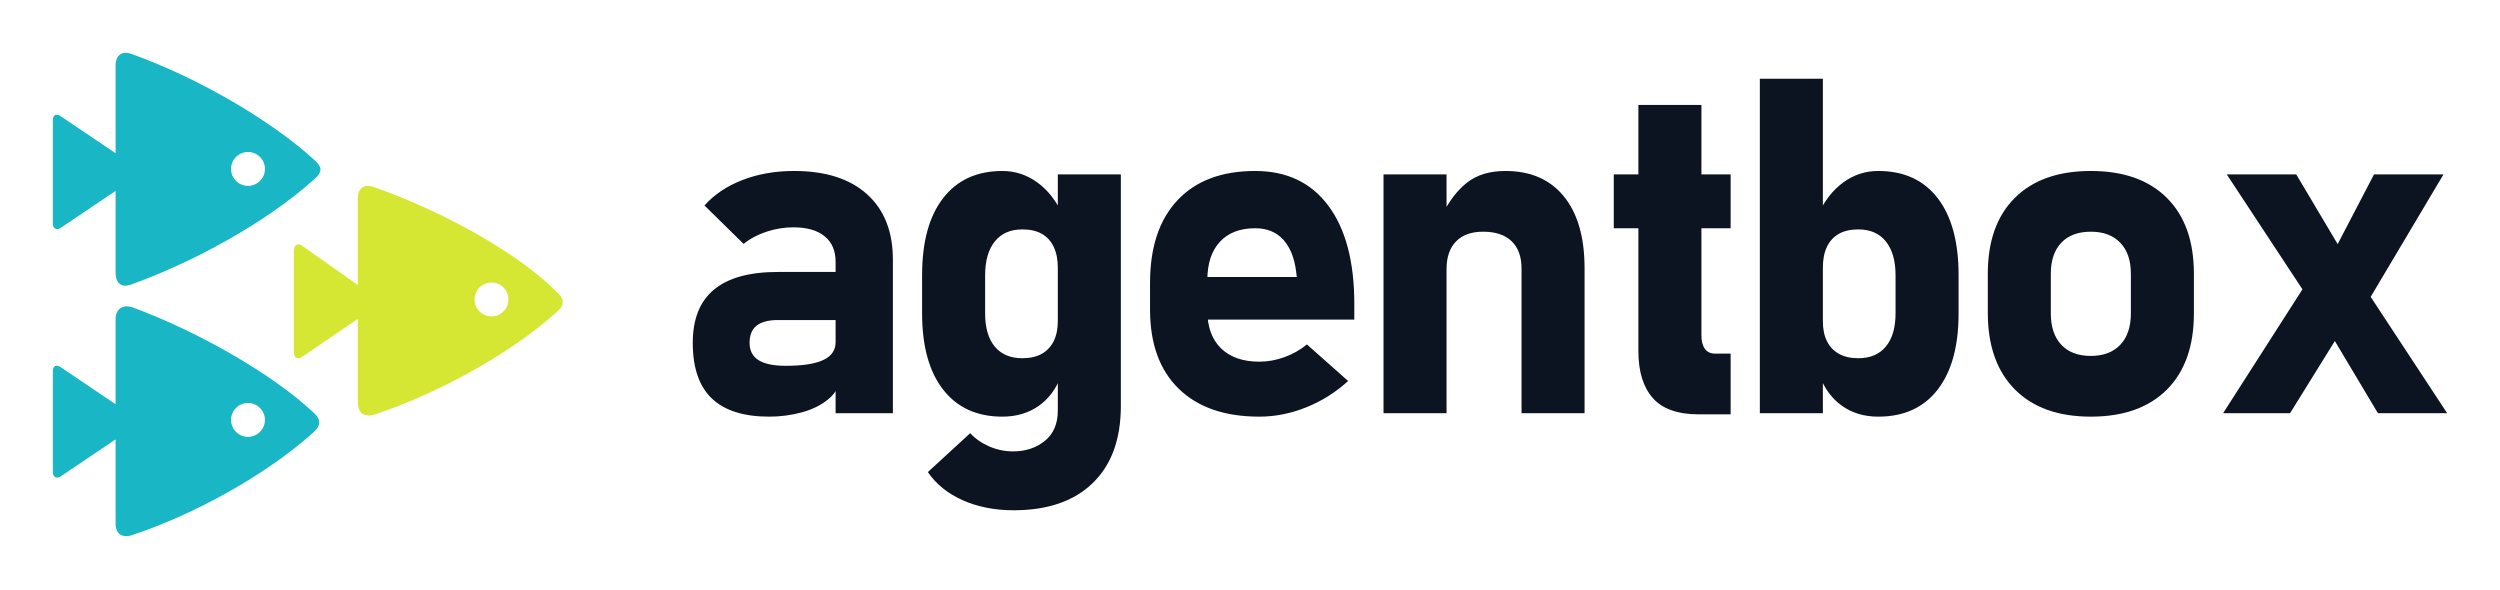
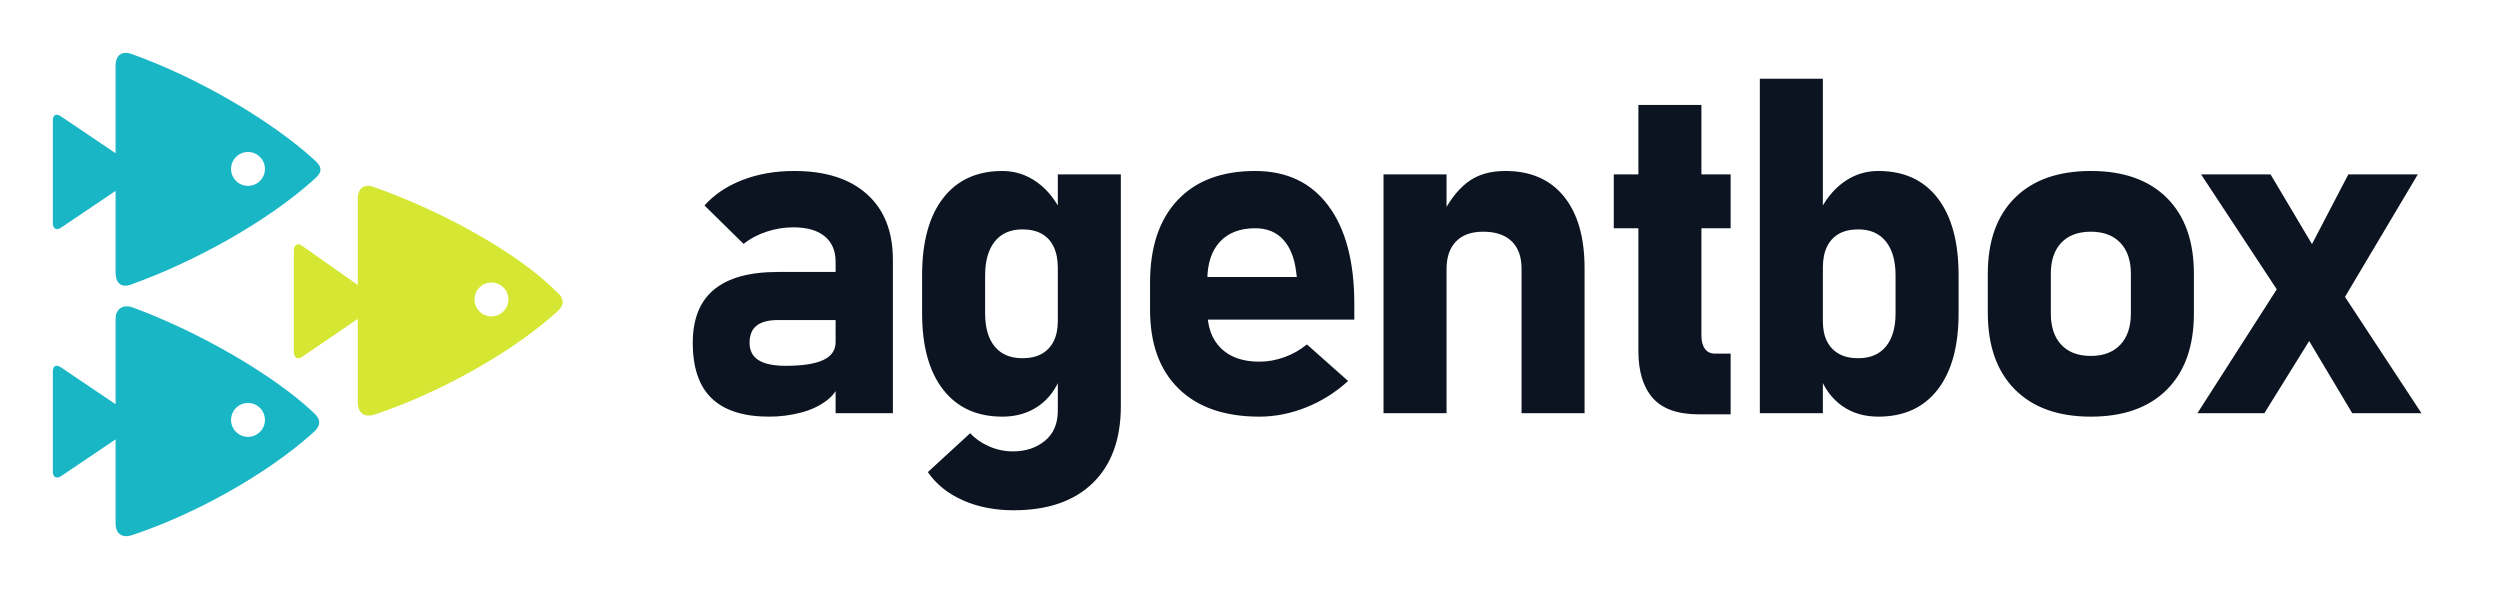
<svg xmlns="http://www.w3.org/2000/svg" viewBox="0 0 567.74 133.76">
  <g transform="translate(7.43998 7.43885) scale(0.2850013)">
    <path fill="#19b6c5" fill-rule="evenodd" d="     M 66,26     C 66,18 71,14 79,17     C 132,36 190,70 224,101     C 231,107 231,111 224,117     C 185,152 127,183 80,200     C 71,204 66,200 66,191     L 66,126 L 23,155     C 19,158 16,156 16,152     L 16,70     C 16,65 19,64 23,67     L 66,96 Z     M 158,108.5 A 13.5,13.5 0 1 0 185,108.5 A 13.5,13.5 0 1 0 158,108.5 Z" />
    <path fill="#19b6c5" fill-rule="evenodd" d="     M 66,228     C 66,220 72,216 80,219     C 134,239 192,273 223,302     C 230,308 230,313 223,319     C 185,353 128,384 80,400     C 72,403 66,400 66,391     L 66,324 L 23,353     C 19,356 16,354 16,350     L 16,270     C 16,265 19,264 23,267     L 66,296 Z     M 158,308.5 A 13.5,13.5 0 1 0 185,308.5 A 13.5,13.5 0 1 0 158,308.5 Z" />
    <path fill="#d5e732" fill-rule="evenodd" d="     M 259,132     C 259,124 264,120 272,123     C 326,142 386,175 417,206     C 424,212 424,217 417,223     C 379,257 321,288 273,304     C 264,307 259,303 259,294     L 259,228 L 215,258     C 211,261 208,259 208,254     L 208,174     C 208,169 211,167 215,170     L 259,201 Z     M 352,212.5 A 13.5,13.5 0 1 0 379,212.5 A 13.5,13.5 0 1 0 352,212.5 Z" />
  </g>
  <g transform="translate(-92.67702 -43.12)">
-     <path fill="#0b1420" fill-rule="nonzero" d="M282.44,136.955 L282.44,102.582 C282.44,100.075 281.613,98.142 279.959,96.784 C278.305,95.425 275.928,94.746 272.828,94.746 C270.808,94.746 268.806,95.068 266.821,95.713 C264.836,96.357 263.077,97.289 261.545,98.507 L252.664,89.784 C254.858,87.311 257.723,85.387 261.257,84.011 C264.792,82.636 268.719,81.948 273.037,81.948 C280.142,81.948 285.653,83.706 289.571,87.224 C293.489,90.741 295.448,95.704 295.448,102.112 L295.448,136.955 Z M267.343,137.739 C261.562,137.739 257.226,136.363 254.336,133.612 C251.445,130.861 250,126.647 250,120.97 C250,115.572 251.611,111.541 254.832,108.877 C258.054,106.213 262.886,104.881 269.328,104.881 L282.91,104.881 L283.642,115.799 L269.381,115.799 C267.221,115.799 265.602,116.216 264.522,117.052 C263.443,117.888 262.903,119.194 262.903,120.97 C262.903,122.746 263.582,124.061 264.94,124.914 C266.299,125.767 268.353,126.194 271.105,126.194 C274.901,126.194 277.739,125.759 279.619,124.888 C281.5,124.017 282.44,122.659 282.44,120.813 L283.537,128.702 C283.328,130.756 282.406,132.454 280.769,133.795 C279.132,135.136 277.121,136.128 274.735,136.772 C272.35,137.417 269.886,137.739 267.343,137.739 Z M322.872,159 C318.588,159 314.74,158.243 311.327,156.728 C307.914,155.213 305.267,153.08 303.387,150.328 L303.387,150.328 L312.999,141.5 L312.999,141.5 C314.218,142.789 315.68,143.799 317.387,144.53 C319.093,145.261 320.869,145.627 322.715,145.627 C325.606,145.627 328.026,144.826 329.976,143.224 C331.927,141.622 332.902,139.341 332.902,136.381 L332.902,82.731 L347.215,82.731 L347.215,135.336 C347.215,142.858 345.091,148.683 340.842,152.81 C336.593,156.937 330.603,159 322.872,159 Z M320.312,137.739 C314.531,137.739 310.047,135.693 306.861,131.601 C303.674,127.509 302.081,121.736 302.081,114.284 L302.081,105.612 C302.081,98.055 303.674,92.221 306.861,88.112 C310.047,84.002 314.531,81.948 320.312,81.948 C323.203,81.948 325.841,82.81 328.226,84.534 C330.612,86.257 332.536,88.704 333.999,91.873 L332.902,103.888 C332.902,102.042 332.588,100.466 331.961,99.16 C331.335,97.854 330.429,96.871 329.245,96.209 C328.061,95.547 326.598,95.216 324.857,95.216 C322.141,95.216 320.051,96.131 318.588,97.959 C317.126,99.787 316.394,102.356 316.394,105.664 L316.394,114.284 C316.394,117.557 317.126,120.073 318.588,121.832 C320.051,123.591 322.141,124.47 324.857,124.47 C326.598,124.47 328.061,124.139 329.245,123.478 C330.429,122.816 331.335,121.858 331.961,120.605 C332.588,119.351 332.902,117.836 332.902,116.06 L333.633,128.44 C332.554,131.401 330.856,133.69 328.54,135.31 C326.224,136.929 323.481,137.739 320.312,137.739 Z M378.662,137.739 C370.791,137.739 364.688,135.623 360.352,131.392 C356.016,127.16 353.848,121.179 353.848,113.448 L353.848,107.336 C353.848,99.256 355.929,93.005 360.091,88.582 C364.252,84.159 370.129,81.948 377.721,81.948 C384.896,81.948 390.442,84.586 394.359,89.862 C398.277,95.138 400.236,102.565 400.236,112.142 L400.236,115.694 L363.147,115.694 L363.147,106.03 L387.177,106.03 L387.02,104.776 C386.637,101.677 385.662,99.265 384.095,97.541 C382.527,95.817 380.403,94.955 377.721,94.955 C374.274,94.955 371.601,95.983 369.703,98.037 C367.805,100.092 366.856,103 366.856,106.761 L366.856,113.657 C366.856,117.348 367.892,120.204 369.964,122.224 C372.036,124.244 374.935,125.254 378.662,125.254 C380.577,125.254 382.475,124.914 384.356,124.235 C386.236,123.556 387.943,122.59 389.475,121.336 L389.475,121.336 L398.826,129.642 L398.826,129.642 C396.005,132.219 392.836,134.213 389.318,135.623 C385.801,137.034 382.249,137.739 378.662,137.739 Z M406.869,136.955 L406.869,82.731 L421.183,82.731 L421.183,136.955 Z M438.213,136.955 L438.213,104.097 C438.213,101.415 437.464,99.352 435.966,97.907 C434.469,96.461 432.31,95.739 429.489,95.739 C426.807,95.739 424.752,96.479 423.325,97.959 C421.897,99.439 421.183,101.52 421.183,104.202 L420.086,92.187 C421.653,88.913 423.56,86.388 425.806,84.612 C428.052,82.836 430.969,81.948 434.556,81.948 C440.267,81.948 444.69,83.872 447.825,87.72 C450.959,91.568 452.526,97.01 452.526,104.045 L452.526,136.955 Z M478.488,137.216 C473.682,137.216 470.19,135.98 468.014,133.508 C465.837,131.035 464.749,127.483 464.749,122.851 L464.749,66.955 L479.062,66.955 L479.062,119.299 C479.062,120.587 479.323,121.597 479.846,122.328 C480.368,123.06 481.134,123.425 482.144,123.425 L485.697,123.425 L485.697,137.216 Z M459.159,94.955 L459.159,82.731 L485.697,82.731 L485.697,94.955 Z M519.233,137.739 C516.063,137.739 513.33,136.929 511.031,135.31 C508.733,133.69 507.026,131.401 505.912,128.44 L506.643,116.06 C506.643,117.871 506.956,119.394 507.583,120.631 C508.21,121.867 509.116,122.816 510.3,123.478 C511.484,124.139 512.947,124.47 514.688,124.47 C517.404,124.47 519.494,123.582 520.956,121.806 C522.419,120.03 523.151,117.522 523.151,114.284 L523.151,105.664 C523.151,102.356 522.419,99.787 520.956,97.959 C519.494,96.131 517.404,95.216 514.688,95.216 C512.947,95.216 511.484,95.547 510.3,96.209 C509.116,96.871 508.21,97.846 507.583,99.134 C506.956,100.423 506.643,102.008 506.643,103.888 L505.546,91.873 C507.009,88.704 508.924,86.257 511.292,84.534 C513.66,82.81 516.307,81.948 519.233,81.948 C525.048,81.948 529.541,84.002 532.71,88.112 C535.879,92.221 537.464,98.055 537.464,105.612 L537.464,114.284 C537.464,121.736 535.879,127.509 532.71,131.601 C529.541,135.693 525.048,137.739 519.233,137.739 Z M492.33,136.955 L492.33,61 L506.643,61 L506.643,136.955 Z M567.5,137.739 C560.082,137.739 554.327,135.675 550.235,131.549 C546.143,127.422 544.097,121.614 544.097,114.127 L544.097,105.299 C544.097,97.881 546.143,92.134 550.235,88.06 C554.327,83.985 560.082,81.948 567.5,81.948 C574.918,81.948 580.673,83.985 584.765,88.06 C588.857,92.134 590.903,97.881 590.903,105.299 L590.903,114.284 C590.903,121.736 588.857,127.509 584.765,131.601 C580.673,135.693 574.918,137.739 567.5,137.739 Z M567.5,123.948 C570.356,123.948 572.585,123.103 574.187,121.414 C575.789,119.725 576.59,117.348 576.59,114.284 L576.59,105.299 C576.59,102.269 575.789,99.918 574.187,98.246 C572.585,96.575 570.356,95.739 567.5,95.739 C564.609,95.739 562.372,96.575 560.787,98.246 C559.203,99.918 558.41,102.269 558.41,105.299 L558.41,114.284 C558.41,117.348 559.203,119.725 560.787,121.414 C562.372,123.103 564.609,123.948 567.5,123.948 Z M632.693,136.955 L619.32,114.545 L598.372,82.731 L614.148,82.731 L627.155,104.619 L648.417,136.955 Z M597.536,136.955 L616.708,107.022 L625.223,116.843 L612.738,136.955 Z M630.185,111.985 L621.775,101.955 L631.805,82.731 L647.581,82.731 Z " />
+     <path fill="#0b1420" fill-rule="nonzero" d="M282.44,136.955 L282.44,102.582 C282.44,100.075 281.613,98.142 279.959,96.784 C278.305,95.425 275.928,94.746 272.828,94.746 C270.808,94.746 268.806,95.068 266.821,95.713 C264.836,96.357 263.077,97.289 261.545,98.507 L252.664,89.784 C254.858,87.311 257.723,85.387 261.257,84.011 C264.792,82.636 268.719,81.948 273.037,81.948 C280.142,81.948 285.653,83.706 289.571,87.224 C293.489,90.741 295.448,95.704 295.448,102.112 L295.448,136.955 Z M267.343,137.739 C261.562,137.739 257.226,136.363 254.336,133.612 C251.445,130.861 250,126.647 250,120.97 C250,115.572 251.611,111.541 254.832,108.877 C258.054,106.213 262.886,104.881 269.328,104.881 L282.91,104.881 L283.642,115.799 L269.381,115.799 C267.221,115.799 265.602,116.216 264.522,117.052 C263.443,117.888 262.903,119.194 262.903,120.97 C262.903,122.746 263.582,124.061 264.94,124.914 C266.299,125.767 268.353,126.194 271.105,126.194 C274.901,126.194 277.739,125.759 279.619,124.888 C281.5,124.017 282.44,122.659 282.44,120.813 L283.537,128.702 C283.328,130.756 282.406,132.454 280.769,133.795 C279.132,135.136 277.121,136.128 274.735,136.772 C272.35,137.417 269.886,137.739 267.343,137.739 Z M322.872,159 C318.588,159 314.74,158.243 311.327,156.728 C307.914,155.213 305.267,153.08 303.387,150.328 L303.387,150.328 L312.999,141.5 L312.999,141.5 C314.218,142.789 315.68,143.799 317.387,144.53 C319.093,145.261 320.869,145.627 322.715,145.627 C325.606,145.627 328.026,144.826 329.976,143.224 C331.927,141.622 332.902,139.341 332.902,136.381 L332.902,82.731 L347.215,82.731 L347.215,135.336 C347.215,142.858 345.091,148.683 340.842,152.81 C336.593,156.937 330.603,159 322.872,159 Z M320.312,137.739 C314.531,137.739 310.047,135.693 306.861,131.601 C303.674,127.509 302.081,121.736 302.081,114.284 L302.081,105.612 C302.081,98.055 303.674,92.221 306.861,88.112 C310.047,84.002 314.531,81.948 320.312,81.948 C323.203,81.948 325.841,82.81 328.226,84.534 C330.612,86.257 332.536,88.704 333.999,91.873 L332.902,103.888 C332.902,102.042 332.588,100.466 331.961,99.16 C331.335,97.854 330.429,96.871 329.245,96.209 C328.061,95.547 326.598,95.216 324.857,95.216 C322.141,95.216 320.051,96.131 318.588,97.959 C317.126,99.787 316.394,102.356 316.394,105.664 L316.394,114.284 C316.394,117.557 317.126,120.073 318.588,121.832 C320.051,123.591 322.141,124.47 324.857,124.47 C326.598,124.47 328.061,124.139 329.245,123.478 C330.429,122.816 331.335,121.858 331.961,120.605 C332.588,119.351 332.902,117.836 332.902,116.06 L333.633,128.44 C332.554,131.401 330.856,133.69 328.54,135.31 C326.224,136.929 323.481,137.739 320.312,137.739 Z M378.662,137.739 C370.791,137.739 364.688,135.623 360.352,131.392 C356.016,127.16 353.848,121.179 353.848,113.448 L353.848,107.336 C353.848,99.256 355.929,93.005 360.091,88.582 C364.252,84.159 370.129,81.948 377.721,81.948 C384.896,81.948 390.442,84.586 394.359,89.862 C398.277,95.138 400.236,102.565 400.236,112.142 L400.236,115.694 L363.147,115.694 L363.147,106.03 L387.177,106.03 L387.02,104.776 C386.637,101.677 385.662,99.265 384.095,97.541 C382.527,95.817 380.403,94.955 377.721,94.955 C374.274,94.955 371.601,95.983 369.703,98.037 C367.805,100.092 366.856,103 366.856,106.761 L366.856,113.657 C366.856,117.348 367.892,120.204 369.964,122.224 C372.036,124.244 374.935,125.254 378.662,125.254 C380.577,125.254 382.475,124.914 384.356,124.235 C386.236,123.556 387.943,122.59 389.475,121.336 L389.475,121.336 L398.826,129.642 L398.826,129.642 C396.005,132.219 392.836,134.213 389.318,135.623 C385.801,137.034 382.249,137.739 378.662,137.739 Z M406.869,136.955 L406.869,82.731 L421.183,82.731 L421.183,136.955 Z M438.213,136.955 L438.213,104.097 C438.213,101.415 437.464,99.352 435.966,97.907 C434.469,96.461 432.31,95.739 429.489,95.739 C426.807,95.739 424.752,96.479 423.325,97.959 C421.897,99.439 421.183,101.52 421.183,104.202 L420.086,92.187 C421.653,88.913 423.56,86.388 425.806,84.612 C428.052,82.836 430.969,81.948 434.556,81.948 C440.267,81.948 444.69,83.872 447.825,87.72 C450.959,91.568 452.526,97.01 452.526,104.045 L452.526,136.955 Z M478.488,137.216 C473.682,137.216 470.19,135.98 468.014,133.508 C465.837,131.035 464.749,127.483 464.749,122.851 L464.749,66.955 L479.062,66.955 L479.062,119.299 C479.062,120.587 479.323,121.597 479.846,122.328 C480.368,123.06 481.134,123.425 482.144,123.425 L485.697,123.425 L485.697,137.216 Z M459.159,94.955 L459.159,82.731 L485.697,82.731 L485.697,94.955 Z M519.233,137.739 C516.063,137.739 513.33,136.929 511.031,135.31 C508.733,133.69 507.026,131.401 505.912,128.44 L506.643,116.06 C506.643,117.871 506.956,119.394 507.583,120.631 C508.21,121.867 509.116,122.816 510.3,123.478 C511.484,124.139 512.947,124.47 514.688,124.47 C517.404,124.47 519.494,123.582 520.956,121.806 C522.419,120.03 523.151,117.522 523.151,114.284 L523.151,105.664 C523.151,102.356 522.419,99.787 520.956,97.959 C519.494,96.131 517.404,95.216 514.688,95.216 C512.947,95.216 511.484,95.547 510.3,96.209 C509.116,96.871 508.21,97.846 507.583,99.134 C506.956,100.423 506.643,102.008 506.643,103.888 L505.546,91.873 C507.009,88.704 508.924,86.257 511.292,84.534 C513.66,82.81 516.307,81.948 519.233,81.948 C525.048,81.948 529.541,84.002 532.71,88.112 C535.879,92.221 537.464,98.055 537.464,105.612 L537.464,114.284 C537.464,121.736 535.879,127.509 532.71,131.601 C529.541,135.693 525.048,137.739 519.233,137.739 Z M492.33,136.955 L492.33,61 L506.643,61 L506.643,136.955 Z M567.5,137.739 C560.082,137.739 554.327,135.675 550.235,131.549 C546.143,127.422 544.097,121.614 544.097,114.127 L544.097,105.299 C544.097,97.881 546.143,92.134 550.235,88.06 C554.327,83.985 560.082,81.948 567.5,81.948 C574.918,81.948 580.673,83.985 584.765,88.06 C588.857,92.134 590.903,97.881 590.903,105.299 L590.903,114.284 C590.903,121.736 588.857,127.509 584.765,131.601 C580.673,135.693 574.918,137.739 567.5,137.739 Z M567.5,123.948 C570.356,123.948 572.585,123.103 574.187,121.414 C575.789,119.725 576.59,117.348 576.59,114.284 L576.59,105.299 C576.59,102.269 575.789,99.918 574.187,98.246 C572.585,96.575 570.356,95.739 567.5,95.739 C564.609,95.739 562.372,96.575 560.787,98.246 C559.203,99.918 558.41,102.269 558.41,105.299 L558.41,114.284 C558.41,117.348 559.203,119.725 560.787,121.414 C562.372,123.103 564.609,123.948 567.5,123.948 Z M626.86,136.955 L613.487,114.545 L592.539,82.731 L608.315,82.731 L621.322,104.619 L642.584,136.955 Z M591.703,136.955 L610.875,107.022 L619.39,116.843 L606.905,136.955 Z M624.352,111.985 L615.942,101.955 L625.972,82.731 L641.748,82.731 Z " />
  </g>
</svg>
